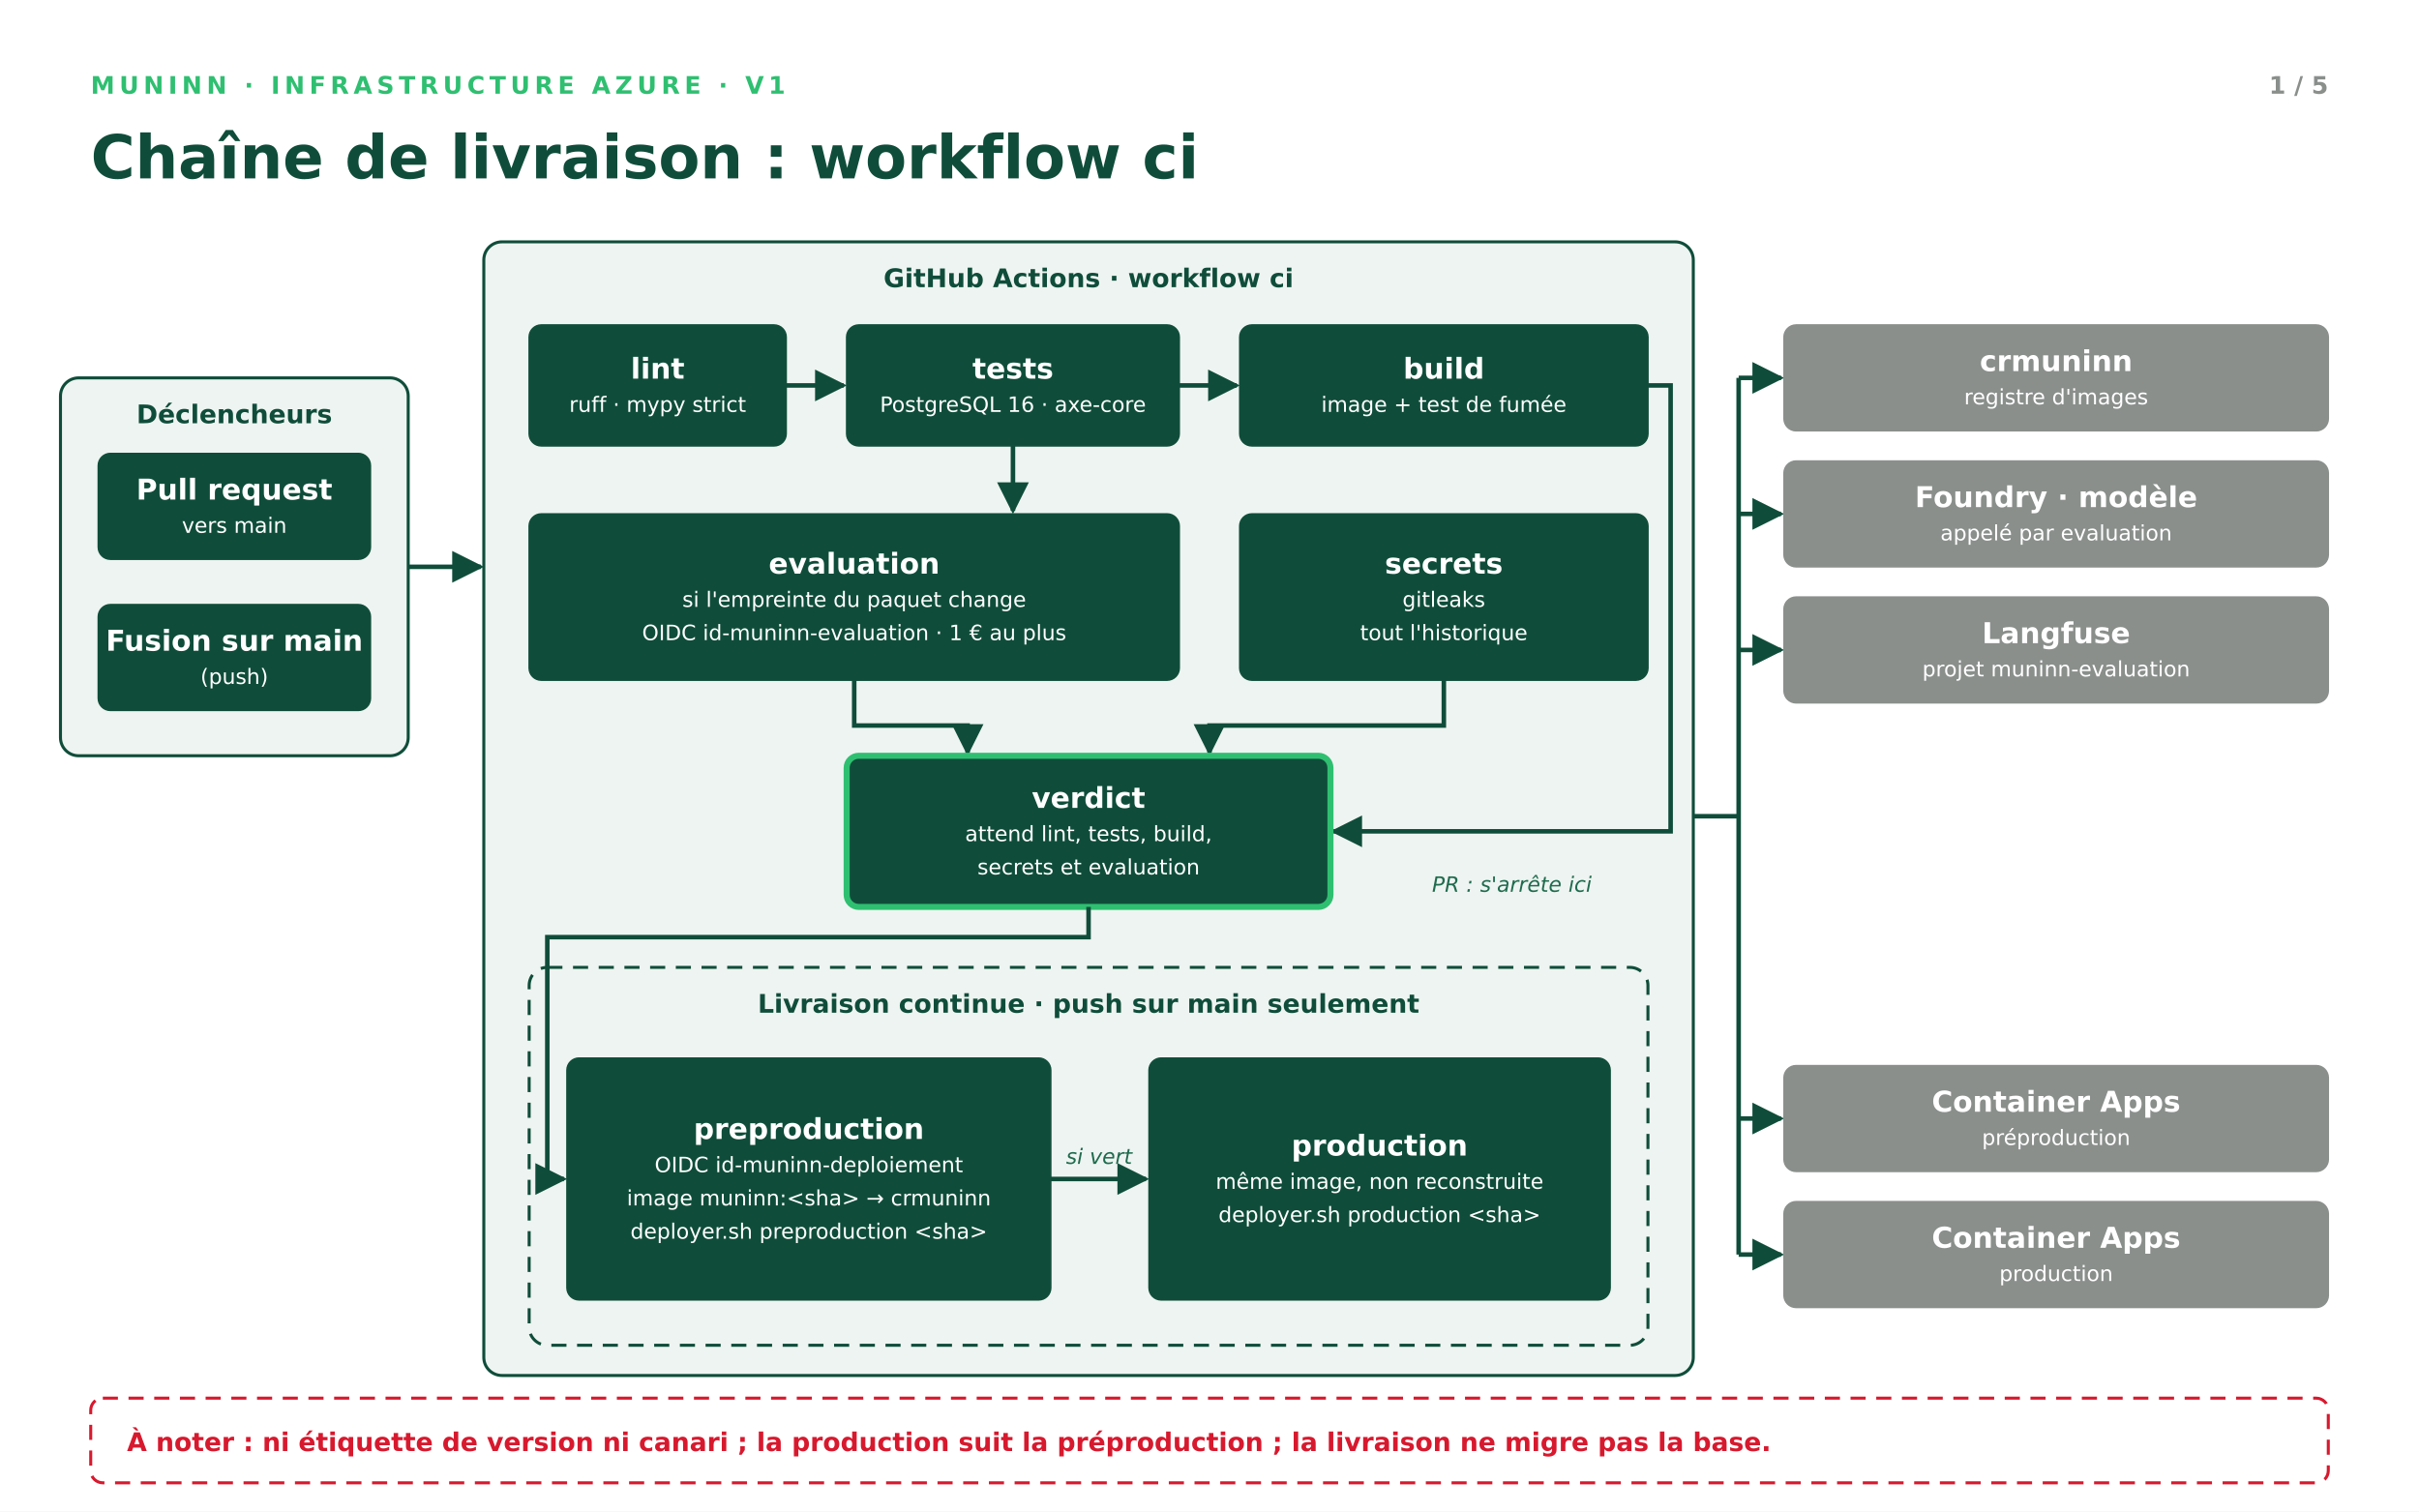
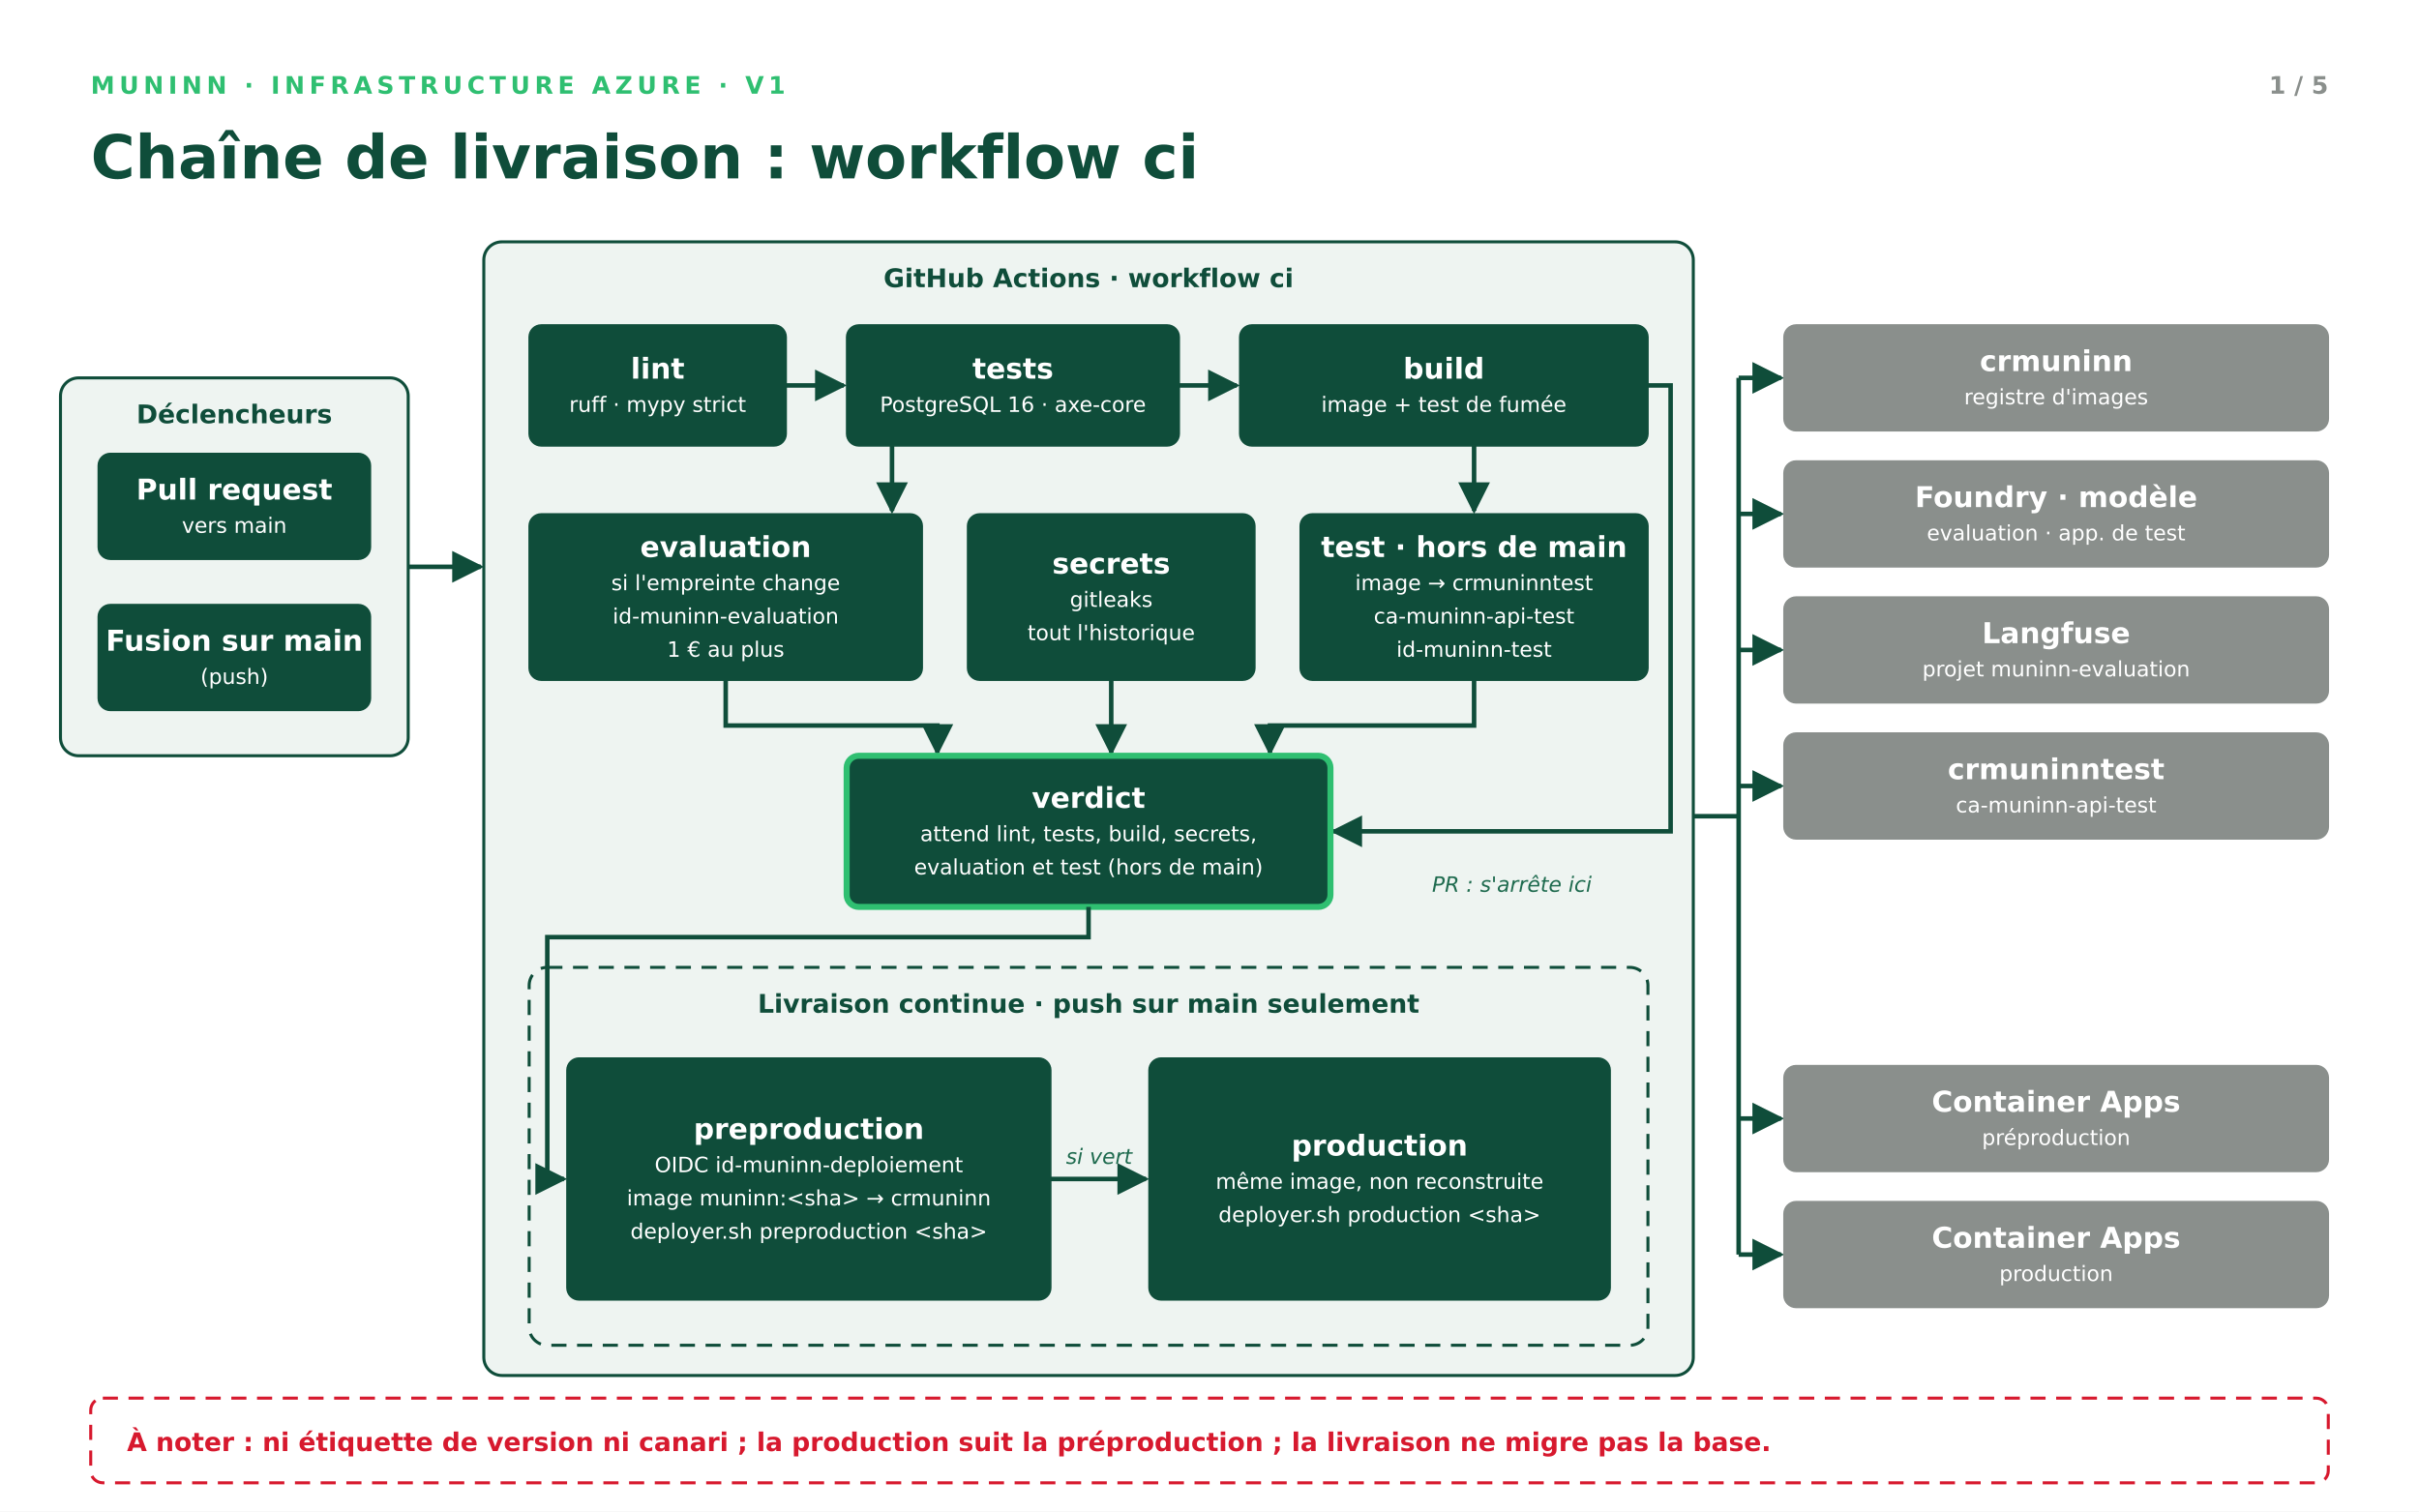
<svg xmlns="http://www.w3.org/2000/svg" width="1600" height="1000" viewBox="0 0 1600 1000" role="img" aria-labelledby="titre">
  <defs>
    <marker id="pointe" viewBox="0 0 10 10" refX="9" refY="5" markerWidth="7" markerHeight="7" orient="auto-start-reverse">
      <path d="M0,0 L10,5 L0,10 z" fill="#0f4d3a" />
    </marker>
    <marker id="pointe-rouge" viewBox="0 0 10 10" refX="9" refY="5" markerWidth="7" markerHeight="7" orient="auto-start-reverse">
      <path d="M0,0 L10,5 L0,10 z" fill="#d7192e" />
    </marker>
  </defs>
  <rect width="1600" height="1000" fill="#ffffff" />
  <g font-family="'Segoe UI', 'DejaVu Sans', Arial, sans-serif">
    <text x="60" y="62" font-size="16" fill="#2fbf71" text-anchor="start" font-weight="700" letter-spacing="3">MUNINN · INFRASTRUCTURE AZURE · V1</text>
    <text x="60" y="118" font-size="40" fill="#0f4d3a" text-anchor="start" font-weight="700">Chaîne de livraison : workflow ci</text>
    <text x="1540" y="62" font-size="16" fill="#8a8f8c" text-anchor="end" font-weight="700">1 / 5</text>
    <rect x="40" y="250" width="230" height="250" rx="12" fill="#eef4f1" stroke="#0f4d3a" stroke-width="2" />
    <text x="155.0" y="280" font-size="17" fill="#0f4d3a" text-anchor="middle" font-weight="700">Déclencheurs</text>
    <rect x="65" y="300" width="180" height="70" rx="8" fill="#0f4d3a" stroke="#0f4d3a" stroke-width="1" />
    <text x="155.0" y="330.5" font-size="19" fill="#ffffff" text-anchor="middle" font-weight="700">Pull request</text>
    <text x="155.0" y="352.5" font-size="14" fill="#ffffff" text-anchor="middle">vers main</text>
    <rect x="65" y="400" width="180" height="70" rx="8" fill="#0f4d3a" stroke="#0f4d3a" stroke-width="1" />
    <text x="155.0" y="430.5" font-size="19" fill="#ffffff" text-anchor="middle" font-weight="700">Fusion sur main</text>
    <text x="155.0" y="452.5" font-size="14" fill="#ffffff" text-anchor="middle">(push)</text>
    <polyline points="270,375 318,375" fill="none" stroke="#0f4d3a" stroke-width="3" marker-end="url(#pointe)" />
    <rect x="320" y="160" width="800" height="750" rx="12" fill="#eef4f1" stroke="#0f4d3a" stroke-width="2" />
    <text x="720.0" y="190" font-size="17" fill="#0f4d3a" text-anchor="middle" font-weight="700">GitHub Actions · workflow ci</text>
    <rect x="350" y="215" width="170" height="80" rx="8" fill="#0f4d3a" stroke="#0f4d3a" stroke-width="1" />
    <text x="435.0" y="250.5" font-size="19" fill="#ffffff" text-anchor="middle" font-weight="700">lint</text>
    <text x="435.0" y="272.5" font-size="14" fill="#ffffff" text-anchor="middle">ruff · mypy strict</text>
    <rect x="560" y="215" width="220" height="80" rx="8" fill="#0f4d3a" stroke="#0f4d3a" stroke-width="1" />
    <text x="670.0" y="250.5" font-size="19" fill="#ffffff" text-anchor="middle" font-weight="700">tests</text>
    <text x="670.0" y="272.5" font-size="14" fill="#ffffff" text-anchor="middle">PostgreSQL 16 · axe-core</text>
    <rect x="820" y="215" width="270" height="80" rx="8" fill="#0f4d3a" stroke="#0f4d3a" stroke-width="1" />
    <text x="955.0" y="250.5" font-size="19" fill="#ffffff" text-anchor="middle" font-weight="700">build</text>
    <text x="955.0" y="272.5" font-size="14" fill="#ffffff" text-anchor="middle">image + test de fumée</text>
    <polyline points="520,255 558,255" fill="none" stroke="#0f4d3a" stroke-width="3" marker-end="url(#pointe)" />
    <polyline points="780,255 818,255" fill="none" stroke="#0f4d3a" stroke-width="3" marker-end="url(#pointe)" />
-     <rect x="350" y="340" width="430" height="110" rx="8" fill="#0f4d3a" stroke="#0f4d3a" stroke-width="1" />
-     <text x="565.0" y="379.5" font-size="19" fill="#ffffff" text-anchor="middle" font-weight="700">evaluation</text>
-     <text x="565.0" y="401.5" font-size="14" fill="#ffffff" text-anchor="middle">si l'empreinte du paquet change</text>
-     <text x="565.0" y="423.5" font-size="14" fill="#ffffff" text-anchor="middle">OIDC id-muninn-evaluation · 1 € au plus</text>
-     <rect x="820" y="340" width="270" height="110" rx="8" fill="#0f4d3a" stroke="#0f4d3a" stroke-width="1" />
-     <text x="955.0" y="379.5" font-size="19" fill="#ffffff" text-anchor="middle" font-weight="700">secrets</text>
-     <text x="955.0" y="401.5" font-size="14" fill="#ffffff" text-anchor="middle">gitleaks</text>
-     <text x="955.0" y="423.5" font-size="14" fill="#ffffff" text-anchor="middle">tout l'historique</text>
-     <polyline points="670,295 670,338" fill="none" stroke="#0f4d3a" stroke-width="3" marker-end="url(#pointe)" />
-     <polyline points="565,450 565,480 640,480 640,498" fill="none" stroke="#0f4d3a" stroke-width="3" marker-end="url(#pointe)" />
-     <polyline points="955,450 955,480 800,480 800,498" fill="none" stroke="#0f4d3a" stroke-width="3" marker-end="url(#pointe)" />
+     <rect x="350" y="340" width="260" height="110" rx="8" fill="#0f4d3a" stroke="#0f4d3a" stroke-width="1" />
+     <text x="480.0" y="368.5" font-size="19" fill="#ffffff" text-anchor="middle" font-weight="700">evaluation</text>
+     <text x="480.0" y="390.5" font-size="14" fill="#ffffff" text-anchor="middle">si l'empreinte change</text>
+     <text x="480.0" y="412.5" font-size="14" fill="#ffffff" text-anchor="middle">id-muninn-evaluation</text>
+     <text x="480.0" y="434.5" font-size="14" fill="#ffffff" text-anchor="middle">1 € au plus</text>
+     <rect x="640" y="340" width="190" height="110" rx="8" fill="#0f4d3a" stroke="#0f4d3a" stroke-width="1" />
+     <text x="735.0" y="379.5" font-size="19" fill="#ffffff" text-anchor="middle" font-weight="700">secrets</text>
+     <text x="735.0" y="401.5" font-size="14" fill="#ffffff" text-anchor="middle">gitleaks</text>
+     <text x="735.0" y="423.5" font-size="14" fill="#ffffff" text-anchor="middle">tout l'historique</text>
+     <rect x="860" y="340" width="230" height="110" rx="8" fill="#0f4d3a" stroke="#0f4d3a" stroke-width="1" />
+     <text x="975.0" y="368.5" font-size="19" fill="#ffffff" text-anchor="middle" font-weight="700">test · hors de main</text>
+     <text x="975.0" y="390.5" font-size="14" fill="#ffffff" text-anchor="middle">image → crmuninntest</text>
+     <text x="975.0" y="412.5" font-size="14" fill="#ffffff" text-anchor="middle">ca-muninn-api-test</text>
+     <text x="975.0" y="434.5" font-size="14" fill="#ffffff" text-anchor="middle">id-muninn-test</text>
+     <polyline points="590,295 590,338" fill="none" stroke="#0f4d3a" stroke-width="3" marker-end="url(#pointe)" />
+     <polyline points="975,295 975,338" fill="none" stroke="#0f4d3a" stroke-width="3" marker-end="url(#pointe)" />
+     <polyline points="480,450 480,480 620,480 620,498" fill="none" stroke="#0f4d3a" stroke-width="3" marker-end="url(#pointe)" />
+     <polyline points="735,450 735,498" fill="none" stroke="#0f4d3a" stroke-width="3" marker-end="url(#pointe)" />
+     <polyline points="975,450 975,480 840,480 840,498" fill="none" stroke="#0f4d3a" stroke-width="3" marker-end="url(#pointe)" />
    <polyline points="1090,255 1105,255 1105,550 882,550" fill="none" stroke="#0f4d3a" stroke-width="3" marker-end="url(#pointe)" />
    <rect x="560" y="500" width="320" height="100" rx="8" fill="#0f4d3a" stroke="#2fbf71" stroke-width="4" />
    <text x="720.0" y="534.5" font-size="19" fill="#ffffff" text-anchor="middle" font-weight="700">verdict</text>
-     <text x="720.0" y="556.5" font-size="14" fill="#ffffff" text-anchor="middle">attend lint, tests, build,</text>
-     <text x="720.0" y="578.5" font-size="14" fill="#ffffff" text-anchor="middle">secrets et evaluation</text>
+     <text x="720.0" y="556.5" font-size="14" fill="#ffffff" text-anchor="middle">attend lint, tests, build, secrets,</text>
+     <text x="720.0" y="578.5" font-size="14" fill="#ffffff" text-anchor="middle">evaluation et test (hors de main)</text>
    <text x="1000" y="590" font-size="14" fill="#1f6b4f" text-anchor="middle" font-style="italic">PR : s'arrête ici</text>
    <rect x="350" y="640" width="740" height="250" rx="12" fill="#eef4f1" stroke="#0f4d3a" stroke-width="2" stroke-dasharray="10 7" />
    <text x="720.0" y="670" font-size="17" fill="#0f4d3a" text-anchor="middle" font-weight="700">Livraison continue · push sur main seulement</text>
    <polyline points="720,600 720,620 362,620 362,780 373,780" fill="none" stroke="#0f4d3a" stroke-width="3" marker-end="url(#pointe)" />
    <rect x="375" y="700" width="320" height="160" rx="8" fill="#0f4d3a" stroke="#0f4d3a" stroke-width="1" />
    <text x="535.0" y="753.5" font-size="19" fill="#ffffff" text-anchor="middle" font-weight="700">preproduction</text>
    <text x="535.0" y="775.5" font-size="14" fill="#ffffff" text-anchor="middle">OIDC id-muninn-deploiement</text>
    <text x="535.0" y="797.5" font-size="14" fill="#ffffff" text-anchor="middle">image muninn:&lt;sha&gt; → crmuninn</text>
    <text x="535.0" y="819.5" font-size="14" fill="#ffffff" text-anchor="middle">deployer.sh preproduction &lt;sha&gt;</text>
    <rect x="760" y="700" width="305" height="160" rx="8" fill="#0f4d3a" stroke="#0f4d3a" stroke-width="1" />
    <text x="912.5" y="764.5" font-size="19" fill="#ffffff" text-anchor="middle" font-weight="700">production</text>
    <text x="912.5" y="786.5" font-size="14" fill="#ffffff" text-anchor="middle">même image, non reconstruite</text>
    <text x="912.5" y="808.5" font-size="14" fill="#ffffff" text-anchor="middle">deployer.sh production &lt;sha&gt;</text>
    <polyline points="695,780 758,780" fill="none" stroke="#0f4d3a" stroke-width="3" marker-end="url(#pointe)" />
    <text x="727" y="770" font-size="14" fill="#1f6b4f" text-anchor="middle" font-style="italic">si vert</text>
    <polyline points="1120,540 1150,540" fill="none" stroke="#0f4d3a" stroke-width="3" />
    <polyline points="1150,250 1150,830" fill="none" stroke="#0f4d3a" stroke-width="3" />
    <polyline points="1150,250 1178,250" fill="none" stroke="#0f4d3a" stroke-width="3" marker-end="url(#pointe)" />
    <rect x="1180" y="215" width="360" height="70" rx="8" fill="#8a8f8c" stroke="#8a8f8c" stroke-width="1" />
    <text x="1360.0" y="245.5" font-size="19" fill="#ffffff" text-anchor="middle" font-weight="700">crmuninn</text>
    <text x="1360.0" y="267.5" font-size="14" fill="#ffffff" text-anchor="middle">registre d'images</text>
    <polyline points="1150,340 1178,340" fill="none" stroke="#0f4d3a" stroke-width="3" marker-end="url(#pointe)" />
    <rect x="1180" y="305" width="360" height="70" rx="8" fill="#8a8f8c" stroke="#8a8f8c" stroke-width="1" />
    <text x="1360.0" y="335.5" font-size="19" fill="#ffffff" text-anchor="middle" font-weight="700">Foundry · modèle</text>
-     <text x="1360.0" y="357.5" font-size="14" fill="#ffffff" text-anchor="middle">appelé par evaluation</text>
+     <text x="1360.0" y="357.5" font-size="14" fill="#ffffff" text-anchor="middle">evaluation · app. de test</text>
    <polyline points="1150,430 1178,430" fill="none" stroke="#0f4d3a" stroke-width="3" marker-end="url(#pointe)" />
    <rect x="1180" y="395" width="360" height="70" rx="8" fill="#8a8f8c" stroke="#8a8f8c" stroke-width="1" />
    <text x="1360.0" y="425.5" font-size="19" fill="#ffffff" text-anchor="middle" font-weight="700">Langfuse</text>
    <text x="1360.0" y="447.5" font-size="14" fill="#ffffff" text-anchor="middle">projet muninn-evaluation</text>
+     <polyline points="1150,520 1178,520" fill="none" stroke="#0f4d3a" stroke-width="3" marker-end="url(#pointe)" />
+     <rect x="1180" y="485" width="360" height="70" rx="8" fill="#8a8f8c" stroke="#8a8f8c" stroke-width="1" />
+     <text x="1360.0" y="515.5" font-size="19" fill="#ffffff" text-anchor="middle" font-weight="700">crmuninntest</text>
+     <text x="1360.0" y="537.5" font-size="14" fill="#ffffff" text-anchor="middle">ca-muninn-api-test</text>
    <polyline points="1150,740 1178,740" fill="none" stroke="#0f4d3a" stroke-width="3" marker-end="url(#pointe)" />
    <rect x="1180" y="705" width="360" height="70" rx="8" fill="#8a8f8c" stroke="#8a8f8c" stroke-width="1" />
    <text x="1360.0" y="735.5" font-size="19" fill="#ffffff" text-anchor="middle" font-weight="700">Container Apps</text>
    <text x="1360.0" y="757.5" font-size="14" fill="#ffffff" text-anchor="middle">préproduction</text>
    <polyline points="1150,830 1178,830" fill="none" stroke="#0f4d3a" stroke-width="3" marker-end="url(#pointe)" />
    <rect x="1180" y="795" width="360" height="70" rx="8" fill="#8a8f8c" stroke="#8a8f8c" stroke-width="1" />
    <text x="1360.0" y="825.5" font-size="19" fill="#ffffff" text-anchor="middle" font-weight="700">Container Apps</text>
    <text x="1360.0" y="847.5" font-size="14" fill="#ffffff" text-anchor="middle">production</text>
    <rect x="60" y="925" width="1480" height="56" rx="8" fill="#ffffff" stroke="#d7192e" stroke-width="2" stroke-dasharray="10 7" />
    <text x="84" y="960" font-size="17" fill="#d7192e" text-anchor="start" font-weight="700">À noter : ni étiquette de version ni canari ; la production suit la préproduction ; la livraison ne migre pas la base.</text>
  </g>
</svg>
